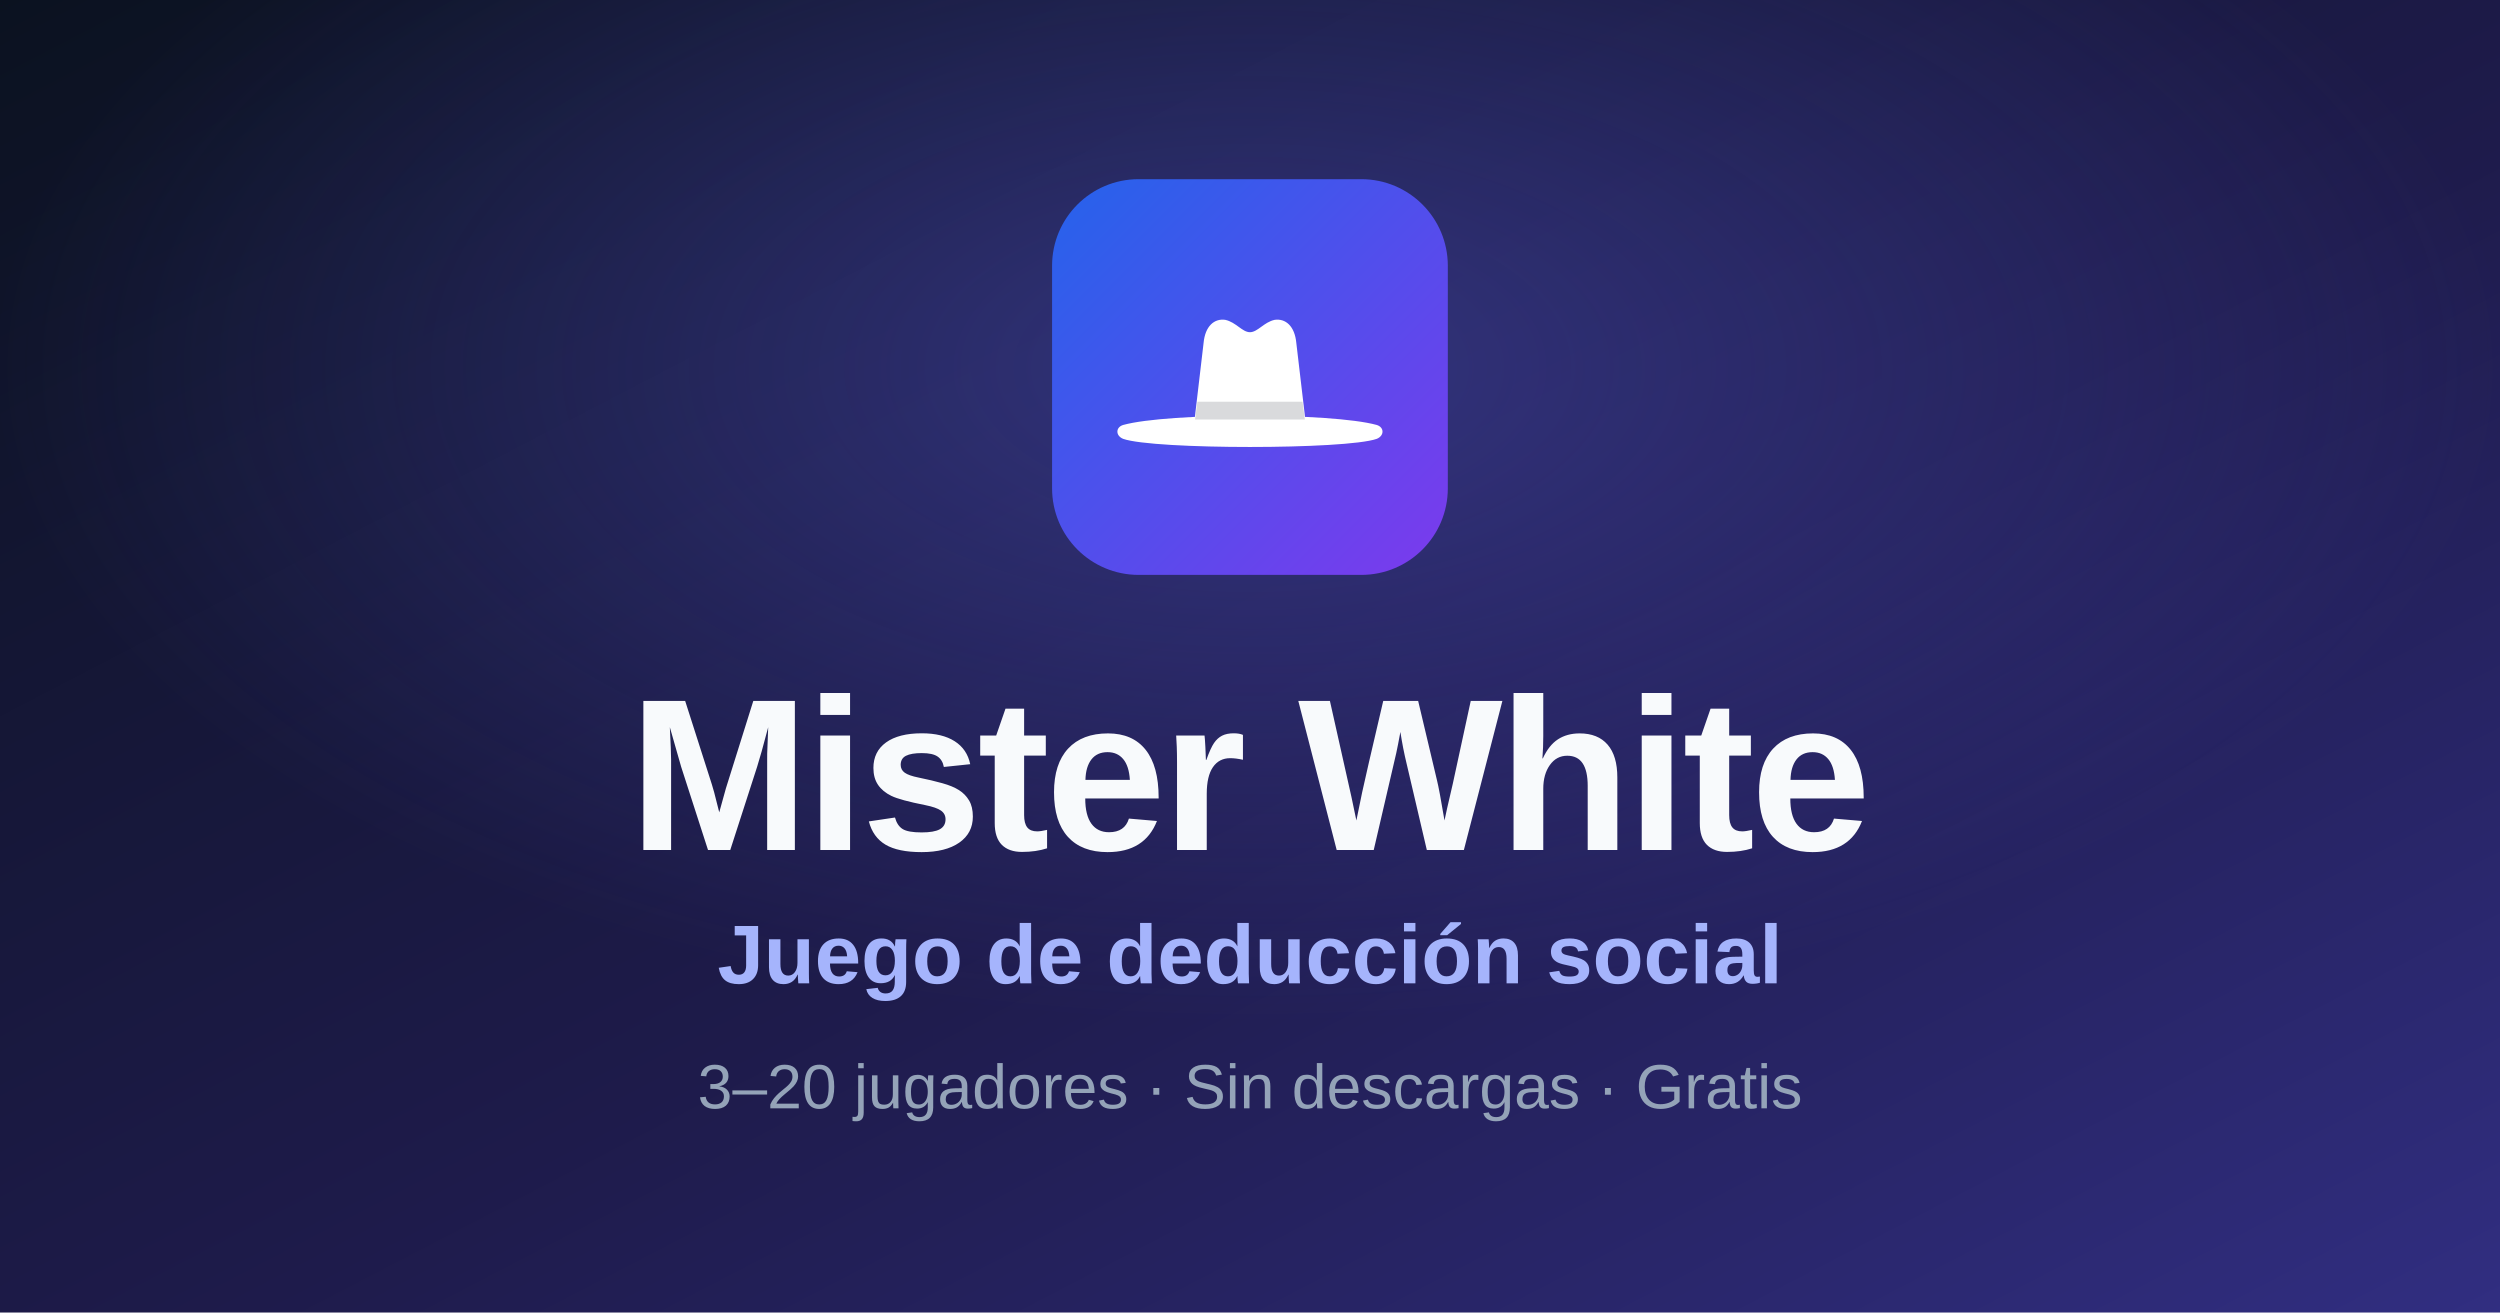
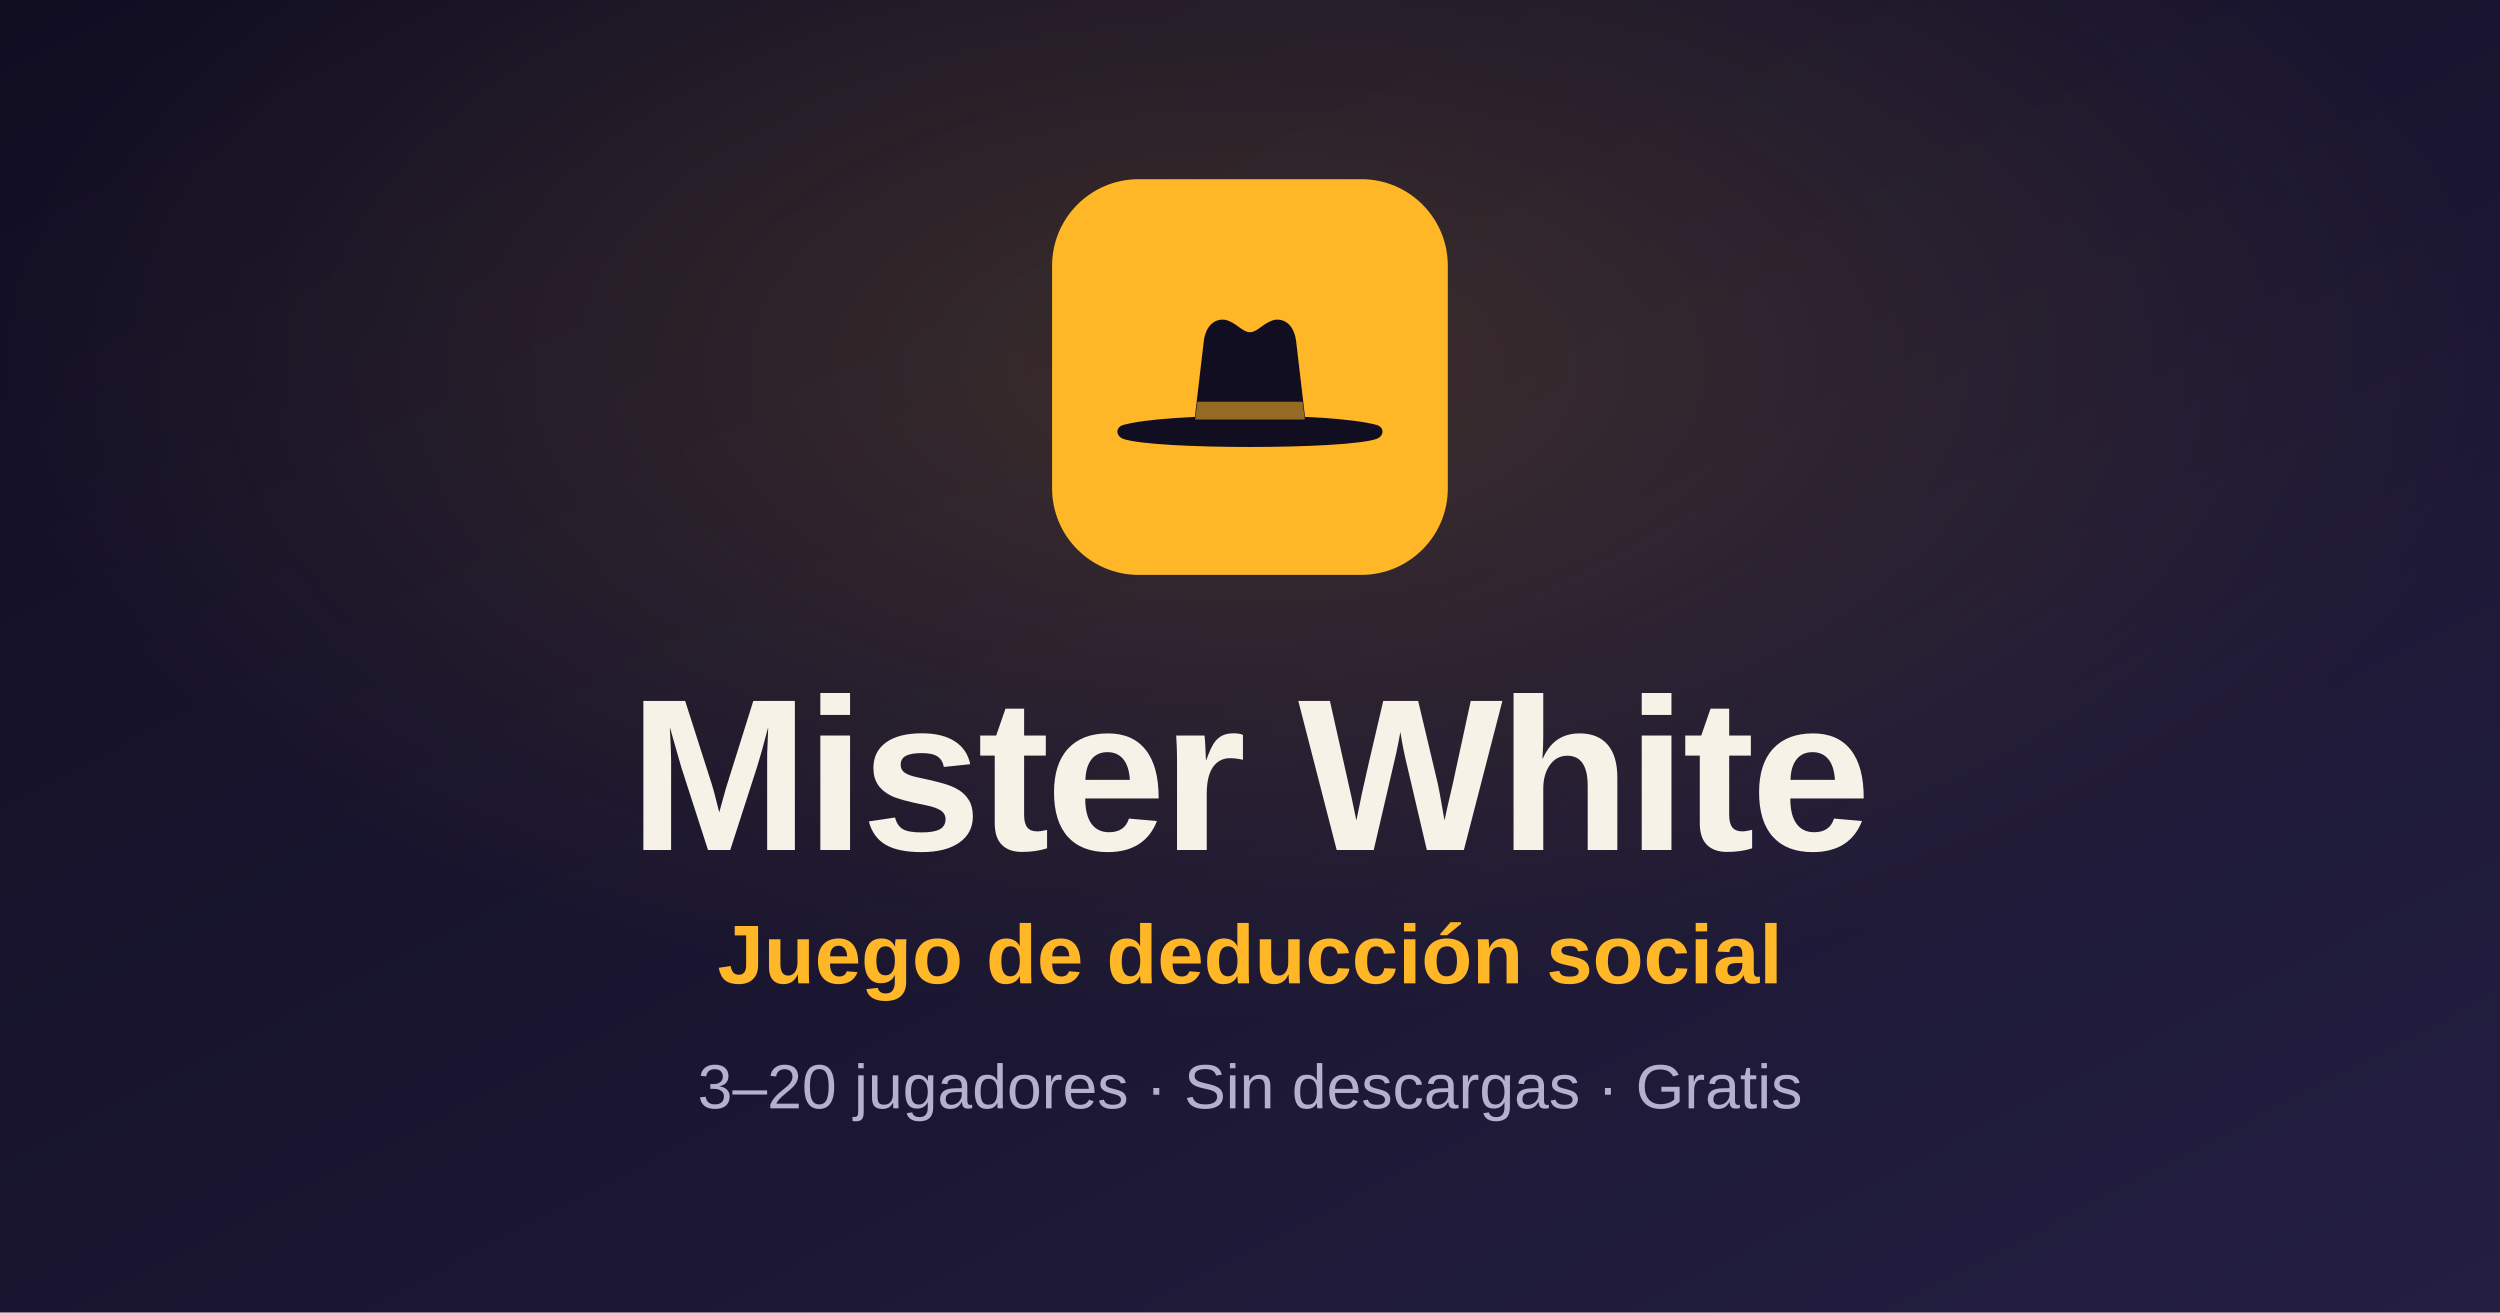
<svg xmlns="http://www.w3.org/2000/svg" viewBox="0 0 1200 630" role="img" aria-label="Mister White - Juego de deducción social">
  <defs>
    <linearGradient id="ogBg" x1="0" y1="0" x2="1" y2="1">
-       <stop offset="0" stop-color="#0b1220" />
-       <stop offset="0.55" stop-color="#1e1b4b" />
-       <stop offset="1" stop-color="#312e81" />
+       <stop offset="0" stop-color="#110e22" />
+       <stop offset="0.55" stop-color="#1a1631" />
+       <stop offset="1" stop-color="#241f42" />
    </linearGradient>
    <linearGradient id="ogMark" x1="0" y1="0" x2="1" y2="1">
-       <stop offset="0" stop-color="#2563eb" />
-       <stop offset="1" stop-color="#7c3aed" />
+       <stop offset="0" stop-color="#ffb627" />
+       <stop offset="1" stop-color="#ffb627" />
    </linearGradient>
    <radialGradient id="ogGlow" cx="0.5" cy="0.28" r="0.5">
-       <stop offset="0" stop-color="#6366f1" stop-opacity="0.35" />
-       <stop offset="1" stop-color="#6366f1" stop-opacity="0" />
+       <stop offset="0" stop-color="#ffb627" stop-opacity="0.16" />
+       <stop offset="1" stop-color="#ffb627" stop-opacity="0" />
    </radialGradient>
  </defs>
  <rect width="1200" height="630" fill="url(#ogBg)" />
  <rect width="1200" height="630" fill="url(#ogGlow)" />
  <g transform="translate(505,86) scale(0.371)">
    <rect width="512" height="512" rx="112" fill="url(#ogMark)" />
-     <path d="M92 318C150 302 362 302 420 318C430 321 430 332 420 336C380 350 132 350 92 336C82 332 82 321 92 318Z" fill="#ffffff" />
-     <path d="M184 314L196 212C198 190 210 180 224 182C238 185 246 198 256 198C266 198 274 185 288 182C302 180 314 190 316 212L328 314Z" fill="#ffffff" />
-     <path d="M188 288L324 288L327 311L185 311Z" fill="#0b1220" opacity="0.16" />
+     <path d="M92 318C150 302 362 302 420 318C430 321 430 332 420 336C380 350 132 350 92 336C82 332 82 321 92 318Z" fill="#110e22" />
+     <path d="M184 314L196 212C198 190 210 180 224 182C238 185 246 198 256 198C266 198 274 185 288 182C302 180 314 190 316 212L328 314Z" fill="#110e22" />
+     <path d="M188 288L324 288L327 311L185 311Z" fill="#ffb627" opacity="0.55" />
  </g>
-   <text x="600" y="408" text-anchor="middle" font-family="Segoe UI, Arial, sans-serif" font-size="104" font-weight="800" fill="#f8fafc" letter-spacing="-2">Mister White</text>
-   <text x="600" y="472" text-anchor="middle" font-family="Segoe UI, Arial, sans-serif" font-size="40" font-weight="600" fill="#a5b4fc">Juego de deducción social</text>
-   <text x="600" y="532" text-anchor="middle" font-family="Segoe UI, Arial, sans-serif" font-size="30" font-weight="400" fill="#94a3b8">3–20 jugadores · Sin descargas · Gratis</text>
+   <text x="600" y="408" text-anchor="middle" font-family="Segoe UI, Arial, sans-serif" font-size="104" font-weight="800" fill="#f7f2e8" letter-spacing="-2">Mister White</text>
+   <text x="600" y="472" text-anchor="middle" font-family="Segoe UI, Arial, sans-serif" font-size="40" font-weight="600" fill="#ffb627">Juego de deducción social</text>
+   <text x="600" y="532" text-anchor="middle" font-family="Segoe UI, Arial, sans-serif" font-size="30" font-weight="400" fill="#b6b0cf">3–20 jugadores · Sin descargas · Gratis</text>
</svg>
